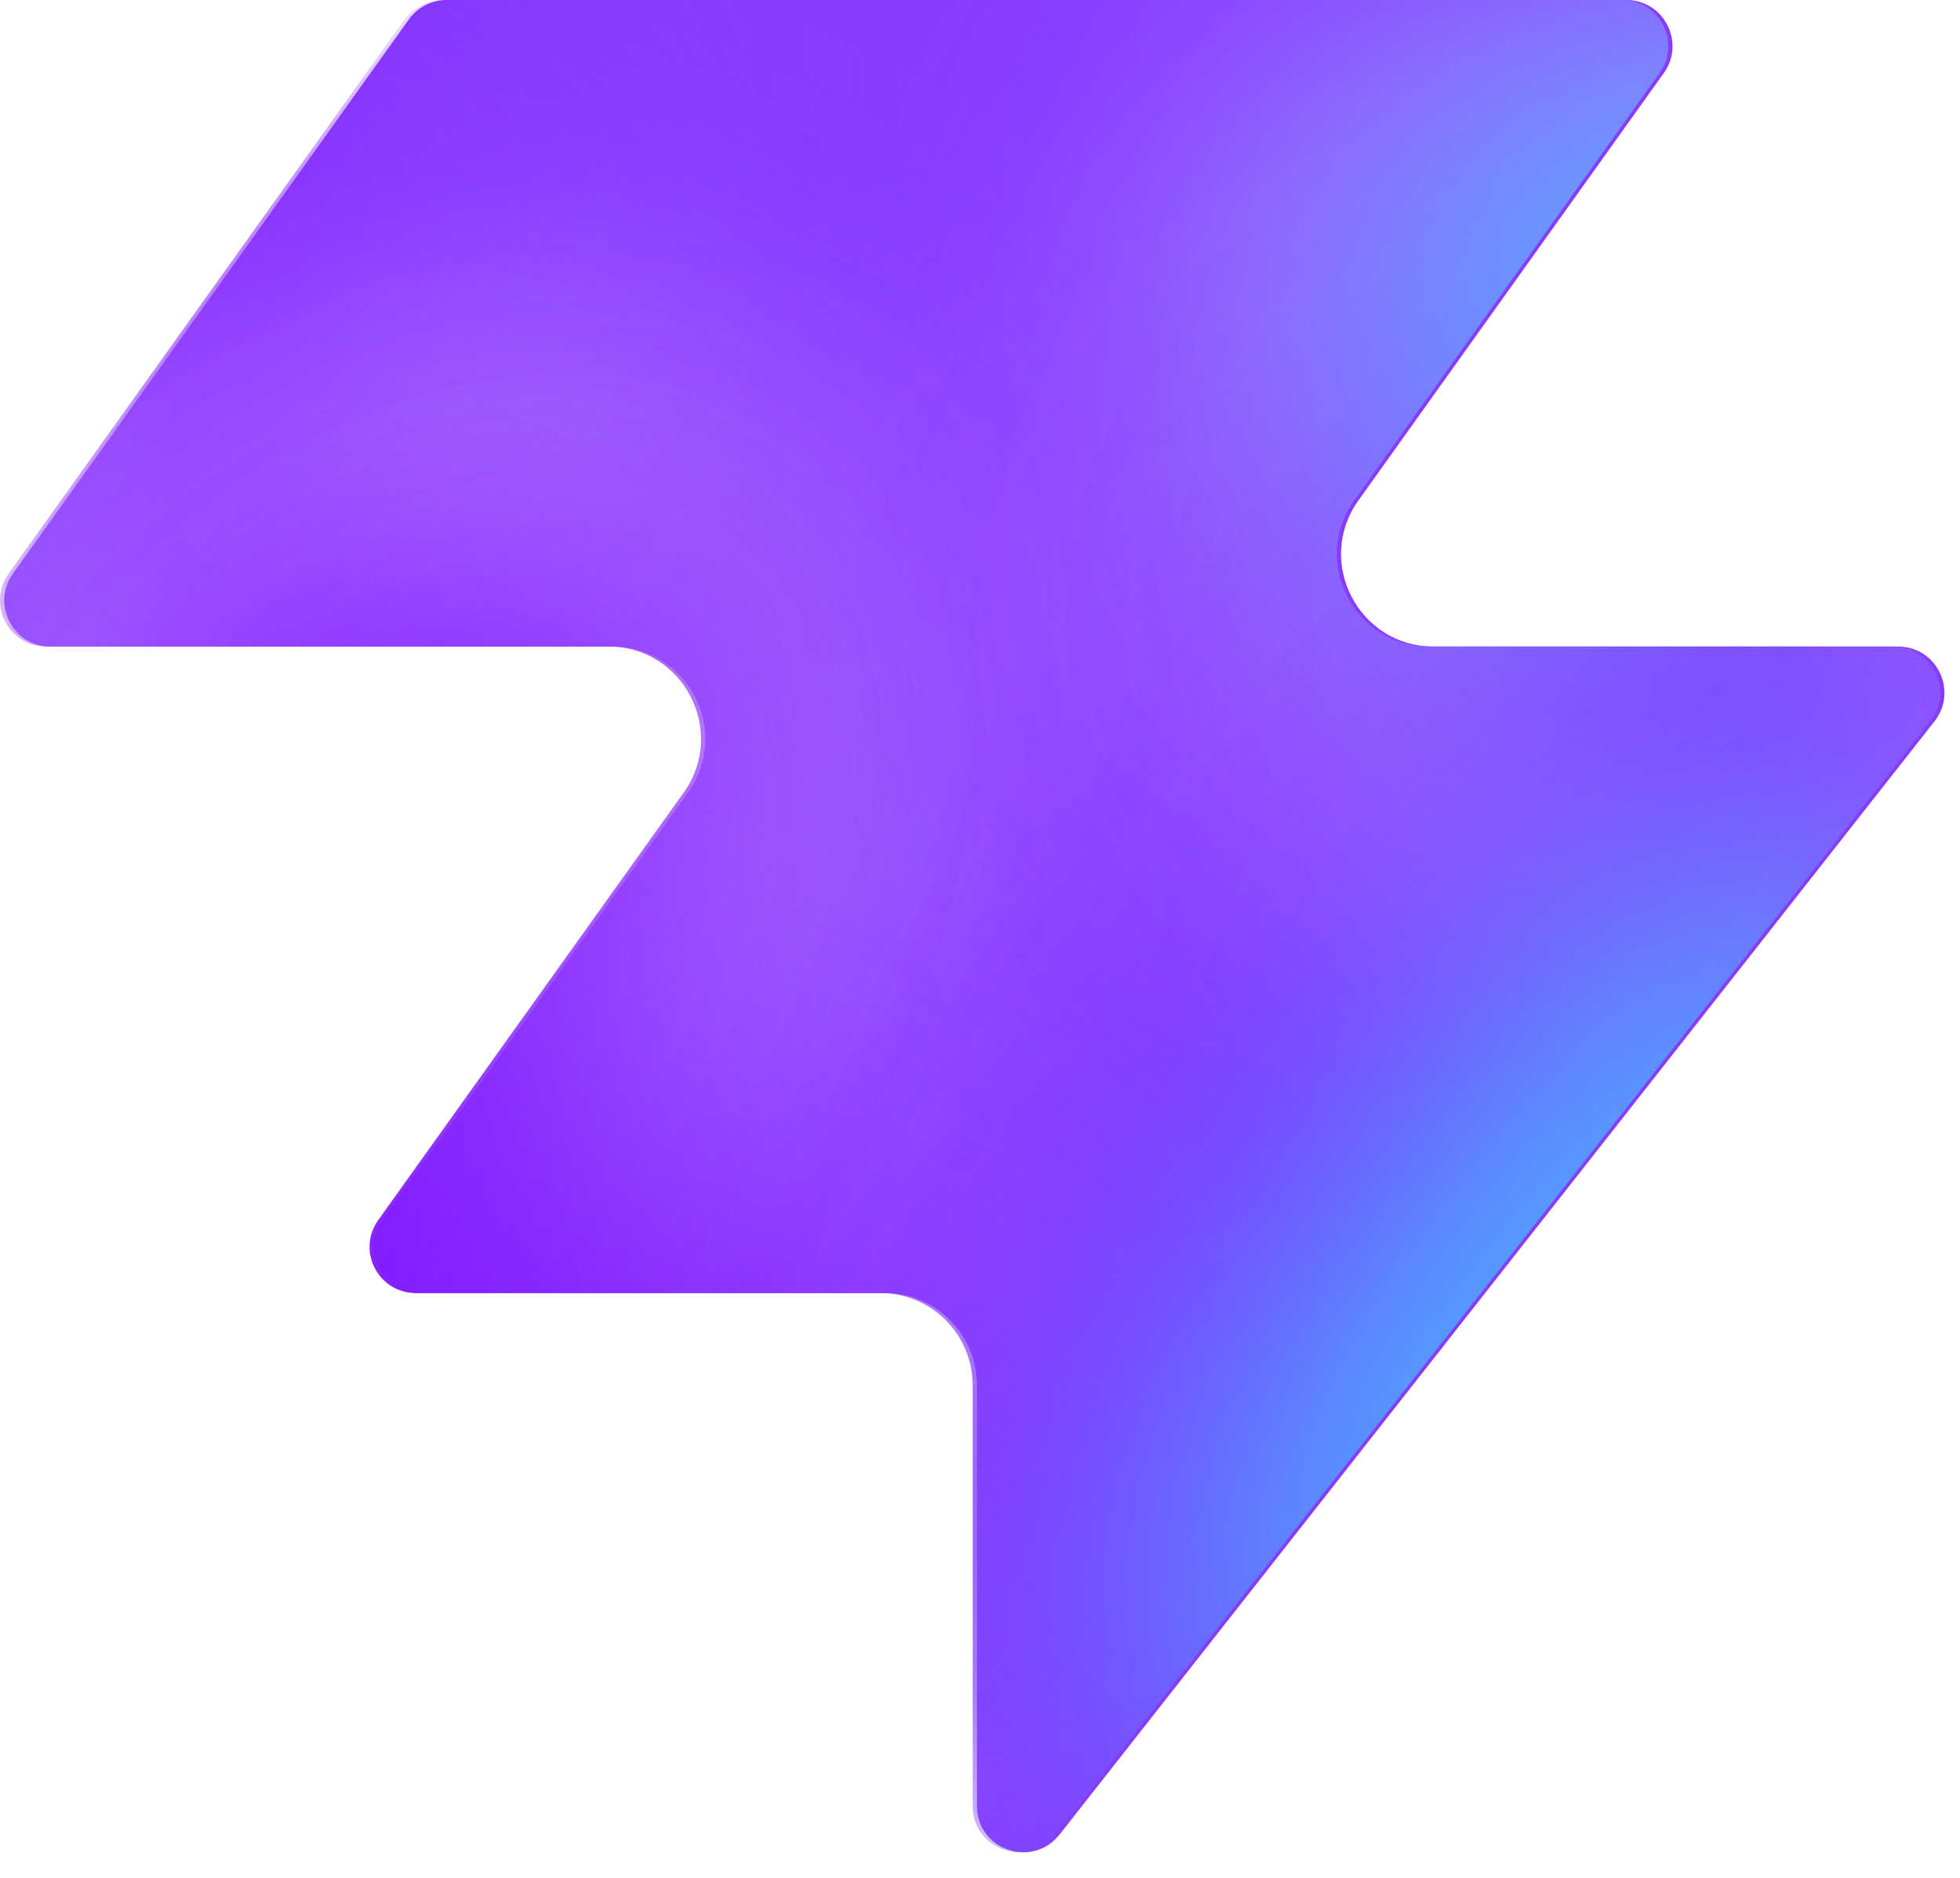
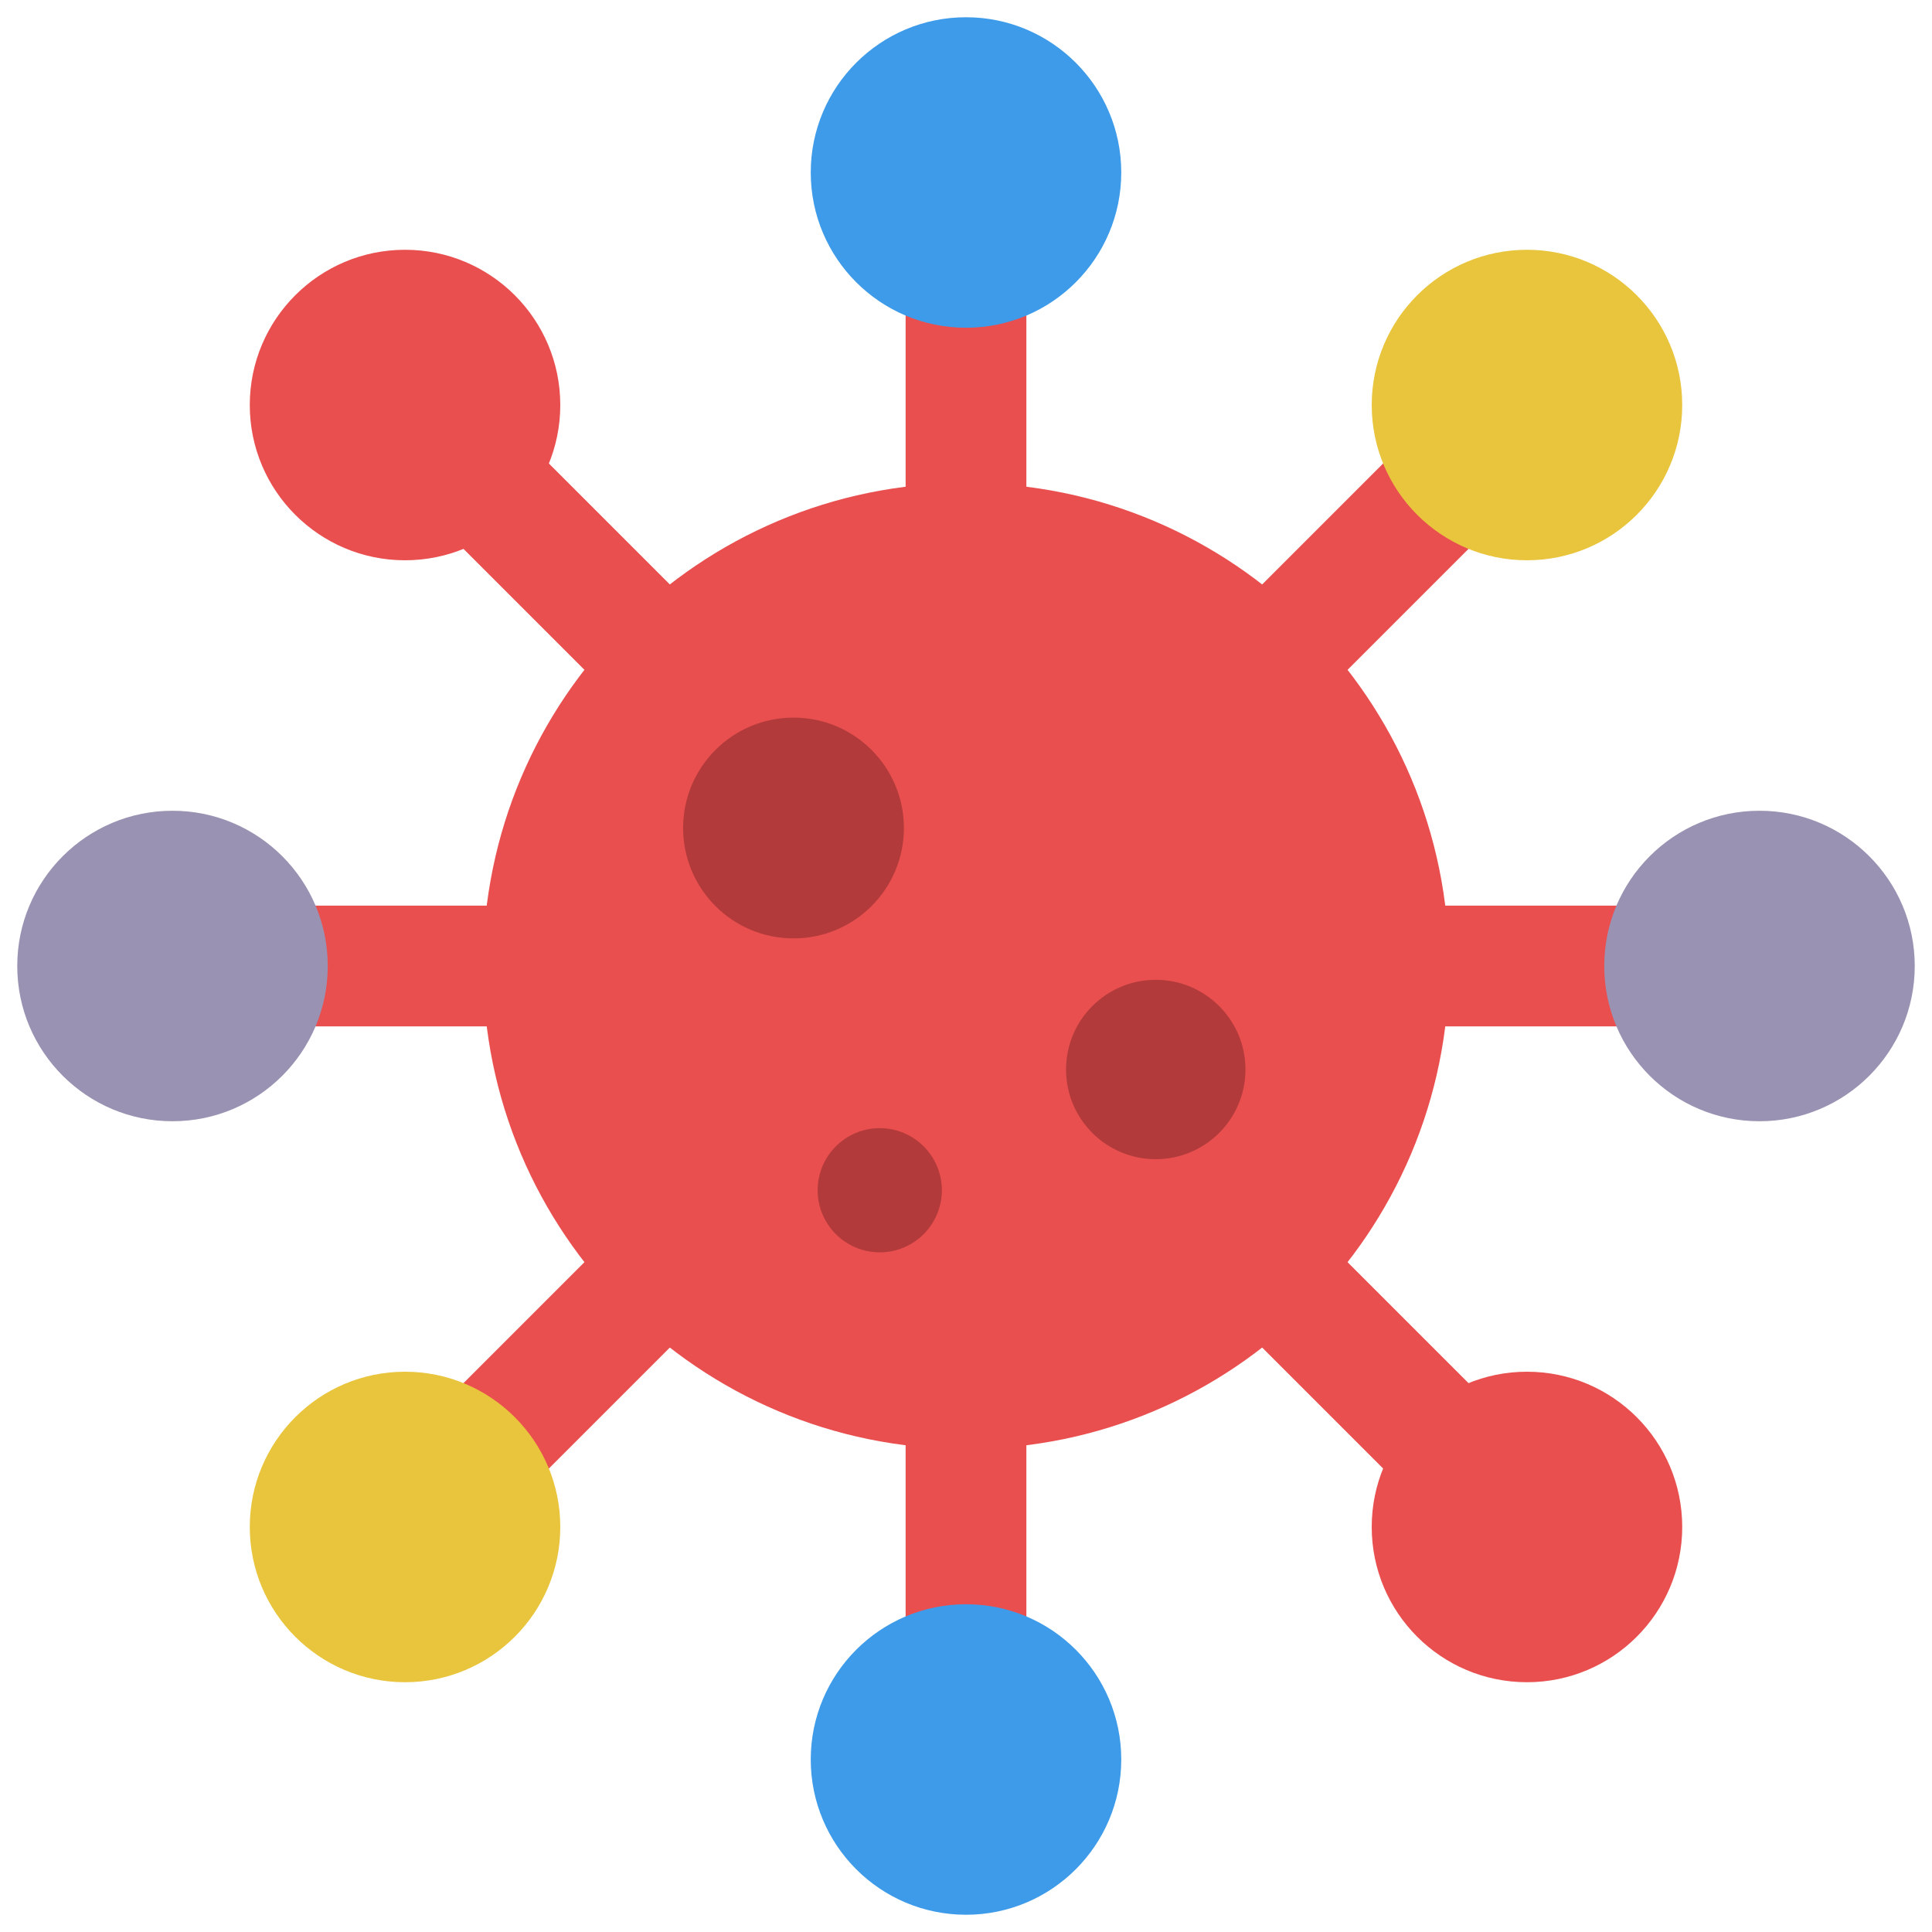
- <svg xmlns="http://www.w3.org/2000/svg" width="48" height="46" fill="none" viewBox="0 0 48 46">
-   <path fill="#863bff" d="M25.946 44.938c-.664.845-2.021.375-2.021-.698V33.937a2.26 2.26 0 0 0-2.262-2.262H10.287c-.92 0-1.456-1.04-.92-1.788l7.48-10.471c1.07-1.497 0-3.578-1.842-3.578H1.237c-.92 0-1.456-1.04-.92-1.788L10.013.474c.214-.297.556-.474.92-.474h28.894c.92 0 1.456 1.04.92 1.788l-7.48 10.471c-1.07 1.498 0 3.579 1.842 3.579h11.377c.943 0 1.473 1.088.89 1.83L25.947 44.94z" style="fill:#863bff;fill:color(display-p3 .525 .23 1);fill-opacity:1" />
-   <mask id="a" width="48" height="46" x="0" y="0" maskUnits="userSpaceOnUse" style="mask-type:alpha">
-     <path fill="#000" d="M25.842 44.938c-.664.844-2.021.375-2.021-.698V33.937a2.26 2.26 0 0 0-2.262-2.262H10.183c-.92 0-1.456-1.04-.92-1.788l7.48-10.471c1.07-1.498 0-3.579-1.842-3.579H1.133c-.92 0-1.456-1.04-.92-1.787L9.91.473c.214-.297.556-.474.92-.474h28.894c.92 0 1.456 1.04.92 1.788l-7.48 10.471c-1.07 1.498 0 3.578 1.842 3.578h11.377c.943 0 1.473 1.088.89 1.832L25.843 44.94z" style="fill:#000;fill-opacity:1" />
-   </mask>
-   <g mask="url(#a)">
-     <g filter="url(#b)">
-       <ellipse cx="5.508" cy="14.704" fill="#ede6ff" rx="5.508" ry="14.704" style="fill:#ede6ff;fill:color(display-p3 .927 .903 1);fill-opacity:1" transform="matrix(.00324 1 1 -.00324 -4.47 31.516)" />
-     </g>
-     <g filter="url(#c)">
-       <ellipse cx="10.399" cy="29.851" fill="#ede6ff" rx="10.399" ry="29.851" style="fill:#ede6ff;fill:color(display-p3 .927 .903 1);fill-opacity:1" transform="matrix(.00324 1 1 -.00324 -39.328 7.883)" />
-     </g>
-     <g filter="url(#d)">
-       <ellipse cx="5.508" cy="30.487" fill="#7e14ff" rx="5.508" ry="30.487" style="fill:#7e14ff;fill:color(display-p3 .492 .077 1);fill-opacity:1" transform="rotate(89.814 -25.913 -14.639)scale(1 -1)" />
-     </g>
-     <g filter="url(#e)">
-       <ellipse cx="5.508" cy="30.599" fill="#7e14ff" rx="5.508" ry="30.599" style="fill:#7e14ff;fill:color(display-p3 .492 .077 1);fill-opacity:1" transform="rotate(89.814 -32.644 -3.334)scale(1 -1)" />
-     </g>
-     <g filter="url(#f)">
-       <ellipse cx="5.508" cy="30.599" fill="#7e14ff" rx="5.508" ry="30.599" style="fill:#7e14ff;fill:color(display-p3 .492 .077 1);fill-opacity:1" transform="matrix(.00324 1 1 -.00324 -34.34 30.47)" />
-     </g>
-     <g filter="url(#g)">
-       <ellipse cx="14.072" cy="22.078" fill="#ede6ff" rx="14.072" ry="22.078" style="fill:#ede6ff;fill:color(display-p3 .927 .903 1);fill-opacity:1" transform="rotate(93.35 24.506 48.493)scale(-1 1)" />
-     </g>
-     <g filter="url(#h)">
-       <ellipse cx="3.47" cy="21.501" fill="#7e14ff" rx="3.47" ry="21.501" style="fill:#7e14ff;fill:color(display-p3 .492 .077 1);fill-opacity:1" transform="rotate(89.009 28.708 47.59)scale(-1 1)" />
-     </g>
-     <g filter="url(#i)">
-       <ellipse cx="3.47" cy="21.501" fill="#7e14ff" rx="3.47" ry="21.501" style="fill:#7e14ff;fill:color(display-p3 .492 .077 1);fill-opacity:1" transform="rotate(89.009 28.708 47.59)scale(-1 1)" />
-     </g>
-     <g filter="url(#j)">
-       <ellipse cx=".387" cy="8.972" fill="#7e14ff" rx="4.407" ry="29.108" style="fill:#7e14ff;fill:color(display-p3 .492 .077 1);fill-opacity:1" transform="rotate(39.51 .387 8.972)" />
-     </g>
-     <g filter="url(#k)">
-       <ellipse cx="47.523" cy="-6.092" fill="#7e14ff" rx="4.407" ry="29.108" style="fill:#7e14ff;fill:color(display-p3 .492 .077 1);fill-opacity:1" transform="rotate(37.892 47.523 -6.092)" />
-     </g>
-     <g filter="url(#l)">
-       <ellipse cx="41.412" cy="6.333" fill="#47bfff" rx="5.971" ry="9.665" style="fill:#47bfff;fill:color(display-p3 .28 .748 1);fill-opacity:1" transform="rotate(37.892 41.412 6.333)" />
-     </g>
-     <g filter="url(#m)">
-       <ellipse cx="-1.879" cy="38.332" fill="#7e14ff" rx="4.407" ry="29.108" style="fill:#7e14ff;fill:color(display-p3 .492 .077 1);fill-opacity:1" transform="rotate(37.892 -1.88 38.332)" />
-     </g>
-     <g filter="url(#n)">
-       <ellipse cx="-1.879" cy="38.332" fill="#7e14ff" rx="4.407" ry="29.108" style="fill:#7e14ff;fill:color(display-p3 .492 .077 1);fill-opacity:1" transform="rotate(37.892 -1.88 38.332)" />
-     </g>
-     <g filter="url(#o)">
-       <ellipse cx="35.651" cy="29.907" fill="#7e14ff" rx="4.407" ry="29.108" style="fill:#7e14ff;fill:color(display-p3 .492 .077 1);fill-opacity:1" transform="rotate(37.892 35.651 29.907)" />
-     </g>
-     <g filter="url(#p)">
-       <ellipse cx="38.418" cy="32.4" fill="#47bfff" rx="5.971" ry="15.297" style="fill:#47bfff;fill:color(display-p3 .28 .748 1);fill-opacity:1" transform="rotate(37.892 38.418 32.4)" />
-     </g>
+ <svg xmlns="http://www.w3.org/2000/svg" width="64" height="64" viewBox="4 4 56 56">
+   <g stroke="#e94f4f" stroke-width="3.5" stroke-linecap="round">
+     <line x1="32" y1="20" x2="32" y2="12" />
+     <line x1="40.49" y1="23.51" x2="46.14" y2="17.86" />
+     <line x1="44" y1="32" x2="52" y2="32" />
+     <line x1="40.49" y1="40.49" x2="46.14" y2="46.14" />
+     <line x1="32" y1="44" x2="32" y2="52" />
+     <line x1="23.51" y1="40.49" x2="17.86" y2="46.14" />
+     <line x1="20" y1="32" x2="12" y2="32" />
+     <line x1="23.51" y1="23.51" x2="17.86" y2="17.86" />
  </g>
-   <defs>
-     <filter id="b" width="60.045" height="41.654" x="-19.77" y="16.149" color-interpolation-filters="sRGB" filterUnits="userSpaceOnUse">
-       <feFlood flood-opacity="0" result="BackgroundImageFix" />
-       <feBlend in="SourceGraphic" in2="BackgroundImageFix" result="shape" />
-       <feGaussianBlur result="effect1_foregroundBlur_2002_17158" stdDeviation="7.659" />
-     </filter>
-     <filter id="c" width="90.34" height="51.437" x="-54.613" y="-7.533" color-interpolation-filters="sRGB" filterUnits="userSpaceOnUse">
-       <feFlood flood-opacity="0" result="BackgroundImageFix" />
-       <feBlend in="SourceGraphic" in2="BackgroundImageFix" result="shape" />
-       <feGaussianBlur result="effect1_foregroundBlur_2002_17158" stdDeviation="7.659" />
-     </filter>
-     <filter id="d" width="79.355" height="29.4" x="-49.64" y="2.03" color-interpolation-filters="sRGB" filterUnits="userSpaceOnUse">
-       <feFlood flood-opacity="0" result="BackgroundImageFix" />
-       <feBlend in="SourceGraphic" in2="BackgroundImageFix" result="shape" />
-       <feGaussianBlur result="effect1_foregroundBlur_2002_17158" stdDeviation="4.596" />
-     </filter>
-     <filter id="e" width="79.579" height="29.4" x="-45.045" y="20.029" color-interpolation-filters="sRGB" filterUnits="userSpaceOnUse">
-       <feFlood flood-opacity="0" result="BackgroundImageFix" />
-       <feBlend in="SourceGraphic" in2="BackgroundImageFix" result="shape" />
-       <feGaussianBlur result="effect1_foregroundBlur_2002_17158" stdDeviation="4.596" />
-     </filter>
-     <filter id="f" width="79.579" height="29.4" x="-43.513" y="21.178" color-interpolation-filters="sRGB" filterUnits="userSpaceOnUse">
-       <feFlood flood-opacity="0" result="BackgroundImageFix" />
-       <feBlend in="SourceGraphic" in2="BackgroundImageFix" result="shape" />
-       <feGaussianBlur result="effect1_foregroundBlur_2002_17158" stdDeviation="4.596" />
-     </filter>
-     <filter id="g" width="74.749" height="58.852" x="15.756" y="-17.901" color-interpolation-filters="sRGB" filterUnits="userSpaceOnUse">
-       <feFlood flood-opacity="0" result="BackgroundImageFix" />
-       <feBlend in="SourceGraphic" in2="BackgroundImageFix" result="shape" />
-       <feGaussianBlur result="effect1_foregroundBlur_2002_17158" stdDeviation="7.659" />
-     </filter>
-     <filter id="h" width="61.377" height="25.362" x="23.548" y="2.284" color-interpolation-filters="sRGB" filterUnits="userSpaceOnUse">
-       <feFlood flood-opacity="0" result="BackgroundImageFix" />
-       <feBlend in="SourceGraphic" in2="BackgroundImageFix" result="shape" />
-       <feGaussianBlur result="effect1_foregroundBlur_2002_17158" stdDeviation="4.596" />
-     </filter>
-     <filter id="i" width="61.377" height="25.362" x="23.548" y="2.284" color-interpolation-filters="sRGB" filterUnits="userSpaceOnUse">
-       <feFlood flood-opacity="0" result="BackgroundImageFix" />
-       <feBlend in="SourceGraphic" in2="BackgroundImageFix" result="shape" />
-       <feGaussianBlur result="effect1_foregroundBlur_2002_17158" stdDeviation="4.596" />
-     </filter>
-     <filter id="j" width="56.045" height="63.649" x="-27.636" y="-22.853" color-interpolation-filters="sRGB" filterUnits="userSpaceOnUse">
-       <feFlood flood-opacity="0" result="BackgroundImageFix" />
-       <feBlend in="SourceGraphic" in2="BackgroundImageFix" result="shape" />
-       <feGaussianBlur result="effect1_foregroundBlur_2002_17158" stdDeviation="4.596" />
-     </filter>
-     <filter id="k" width="54.814" height="64.646" x="20.116" y="-38.415" color-interpolation-filters="sRGB" filterUnits="userSpaceOnUse">
-       <feFlood flood-opacity="0" result="BackgroundImageFix" />
-       <feBlend in="SourceGraphic" in2="BackgroundImageFix" result="shape" />
-       <feGaussianBlur result="effect1_foregroundBlur_2002_17158" stdDeviation="4.596" />
-     </filter>
-     <filter id="l" width="33.541" height="35.313" x="24.641" y="-11.323" color-interpolation-filters="sRGB" filterUnits="userSpaceOnUse">
-       <feFlood flood-opacity="0" result="BackgroundImageFix" />
-       <feBlend in="SourceGraphic" in2="BackgroundImageFix" result="shape" />
-       <feGaussianBlur result="effect1_foregroundBlur_2002_17158" stdDeviation="4.596" />
-     </filter>
-     <filter id="m" width="54.814" height="64.646" x="-29.286" y="6.009" color-interpolation-filters="sRGB" filterUnits="userSpaceOnUse">
-       <feFlood flood-opacity="0" result="BackgroundImageFix" />
-       <feBlend in="SourceGraphic" in2="BackgroundImageFix" result="shape" />
-       <feGaussianBlur result="effect1_foregroundBlur_2002_17158" stdDeviation="4.596" />
-     </filter>
-     <filter id="n" width="54.814" height="64.646" x="-29.286" y="6.009" color-interpolation-filters="sRGB" filterUnits="userSpaceOnUse">
-       <feFlood flood-opacity="0" result="BackgroundImageFix" />
-       <feBlend in="SourceGraphic" in2="BackgroundImageFix" result="shape" />
-       <feGaussianBlur result="effect1_foregroundBlur_2002_17158" stdDeviation="4.596" />
-     </filter>
-     <filter id="o" width="54.814" height="64.646" x="8.244" y="-2.416" color-interpolation-filters="sRGB" filterUnits="userSpaceOnUse">
-       <feFlood flood-opacity="0" result="BackgroundImageFix" />
-       <feBlend in="SourceGraphic" in2="BackgroundImageFix" result="shape" />
-       <feGaussianBlur result="effect1_foregroundBlur_2002_17158" stdDeviation="4.596" />
-     </filter>
-     <filter id="p" width="39.409" height="43.623" x="18.713" y="10.588" color-interpolation-filters="sRGB" filterUnits="userSpaceOnUse">
-       <feFlood flood-opacity="0" result="BackgroundImageFix" />
-       <feBlend in="SourceGraphic" in2="BackgroundImageFix" result="shape" />
-       <feGaussianBlur result="effect1_foregroundBlur_2002_17158" stdDeviation="4.596" />
-     </filter>
-   </defs>
+   <circle cx="32" cy="9" r="4.5" fill="#3d9be9" />
+   <circle cx="48.26" cy="15.74" r="4.5" fill="#e9c53d" />
+   <circle cx="55" cy="32" r="4.5" fill="#9a92b2" />
+   <circle cx="48.26" cy="48.26" r="4.5" fill="#e94f4f" />
+   <circle cx="32" cy="55" r="4.5" fill="#3d9be9" />
+   <circle cx="15.74" cy="48.26" r="4.5" fill="#e9c53d" />
+   <circle cx="9" cy="32" r="4.5" fill="#9a92b2" />
+   <circle cx="15.74" cy="15.74" r="4.5" fill="#e94f4f" />
+   <circle cx="32" cy="32" r="14" fill="#e94f4f" />
+   <circle cx="27" cy="28" r="3.2" fill="#b33a3a" />
+   <circle cx="37.5" cy="35" r="2.6" fill="#b33a3a" />
+   <circle cx="29.5" cy="38.5" r="1.8" fill="#b33a3a" />
</svg>
